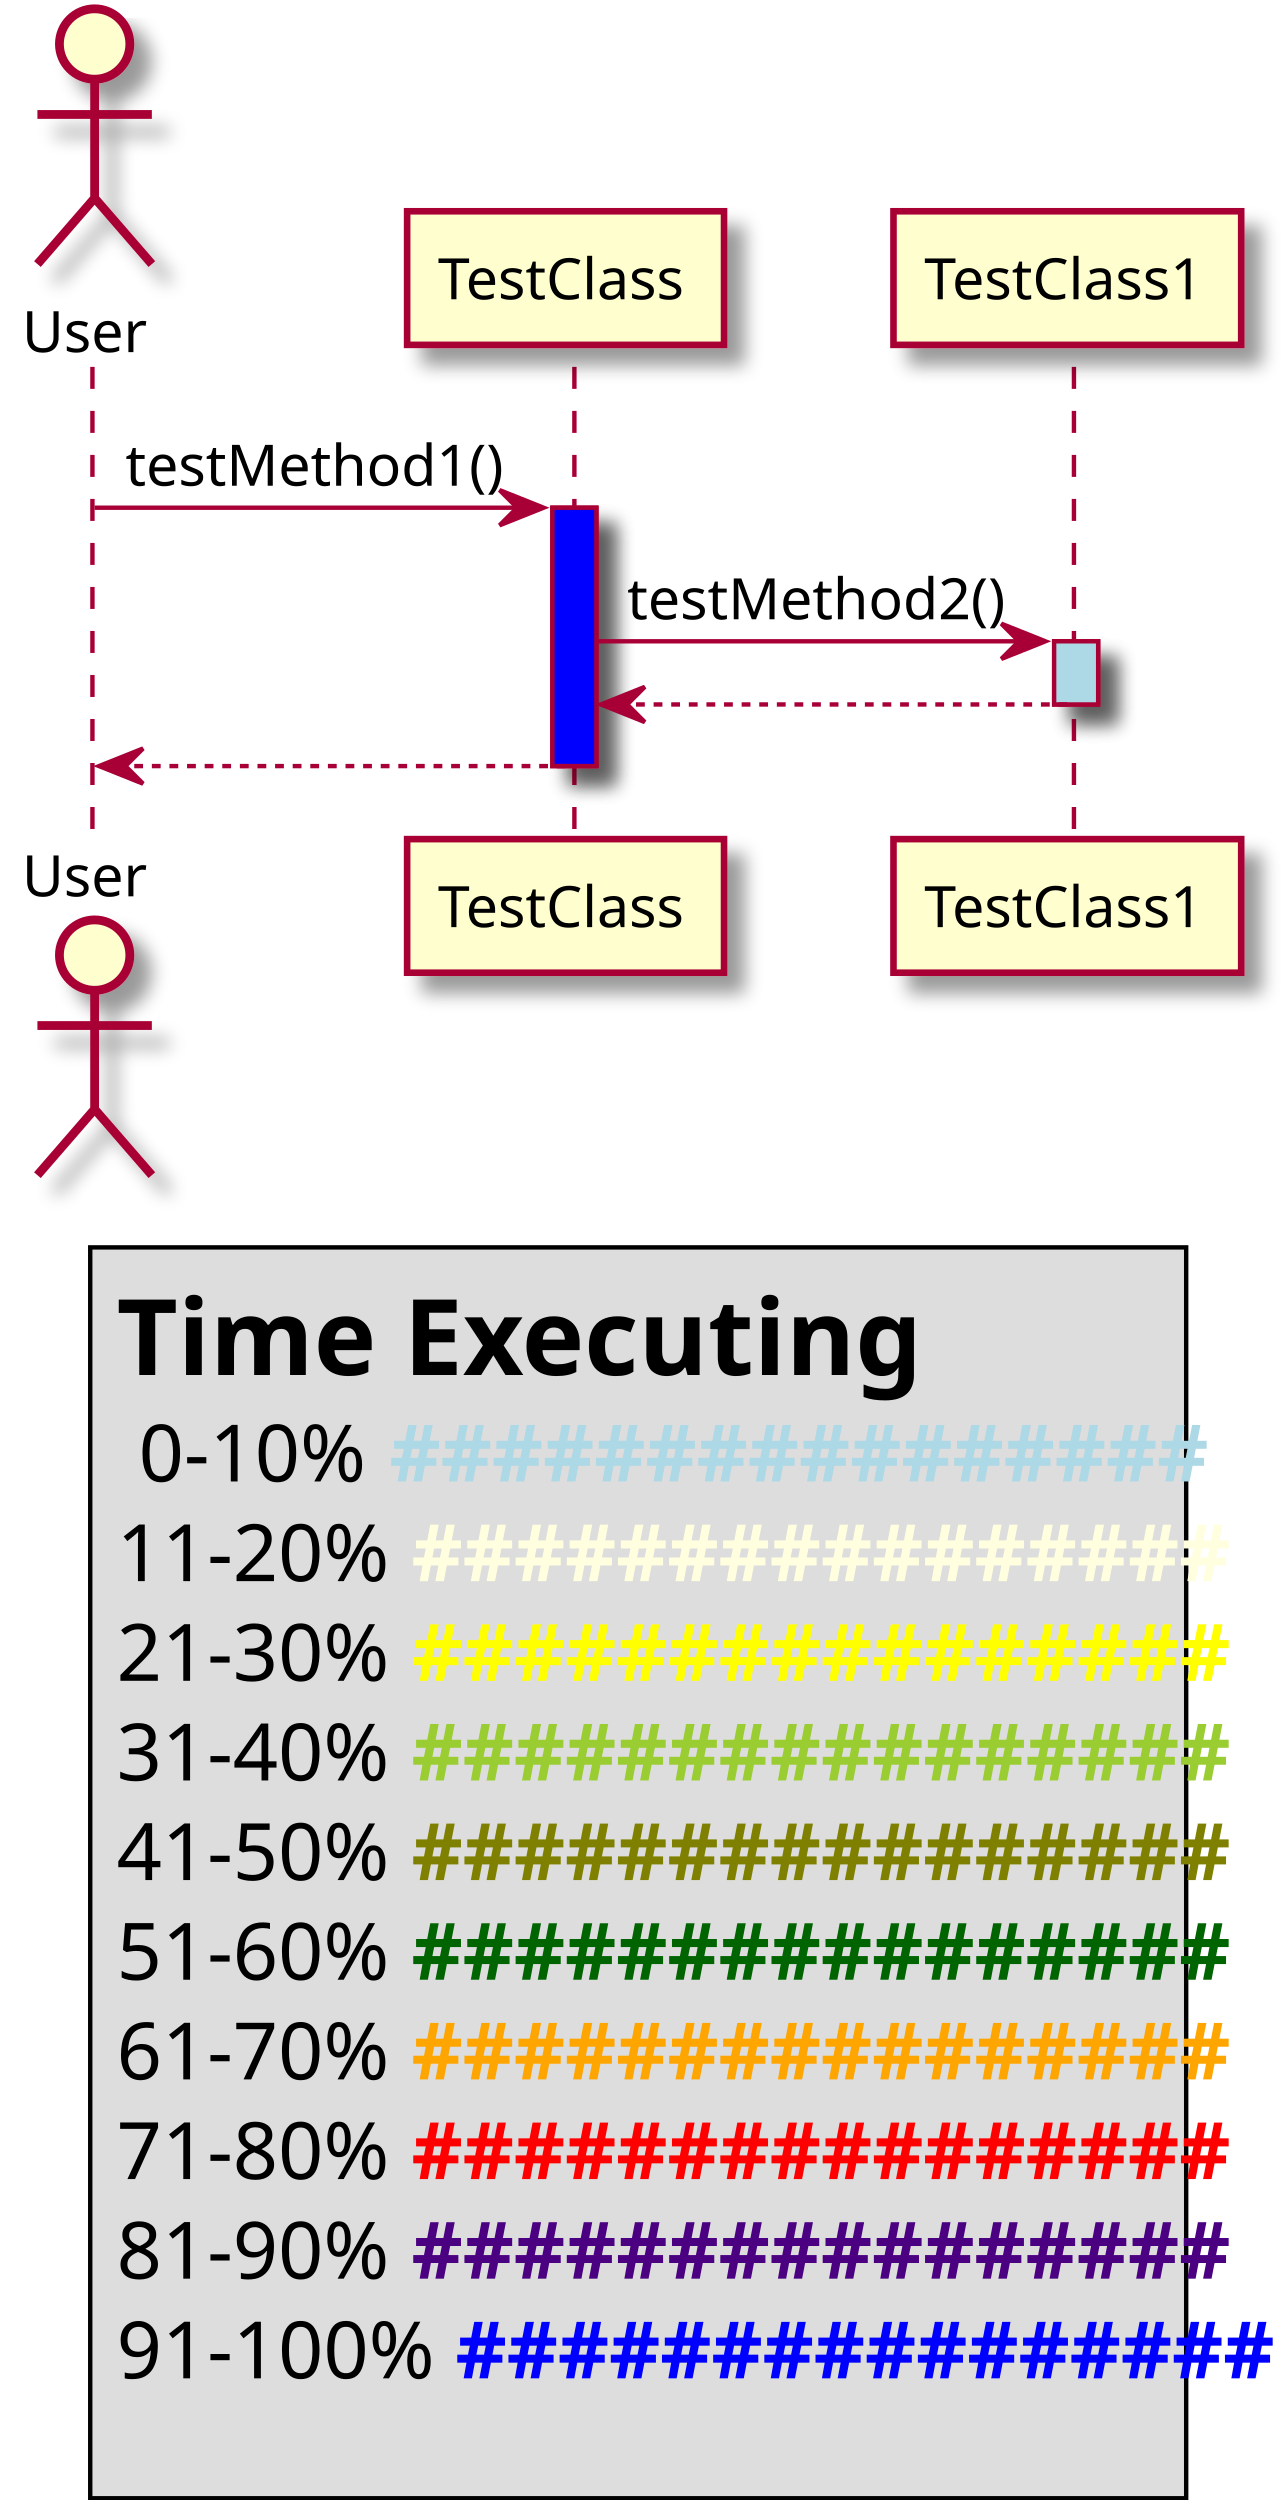
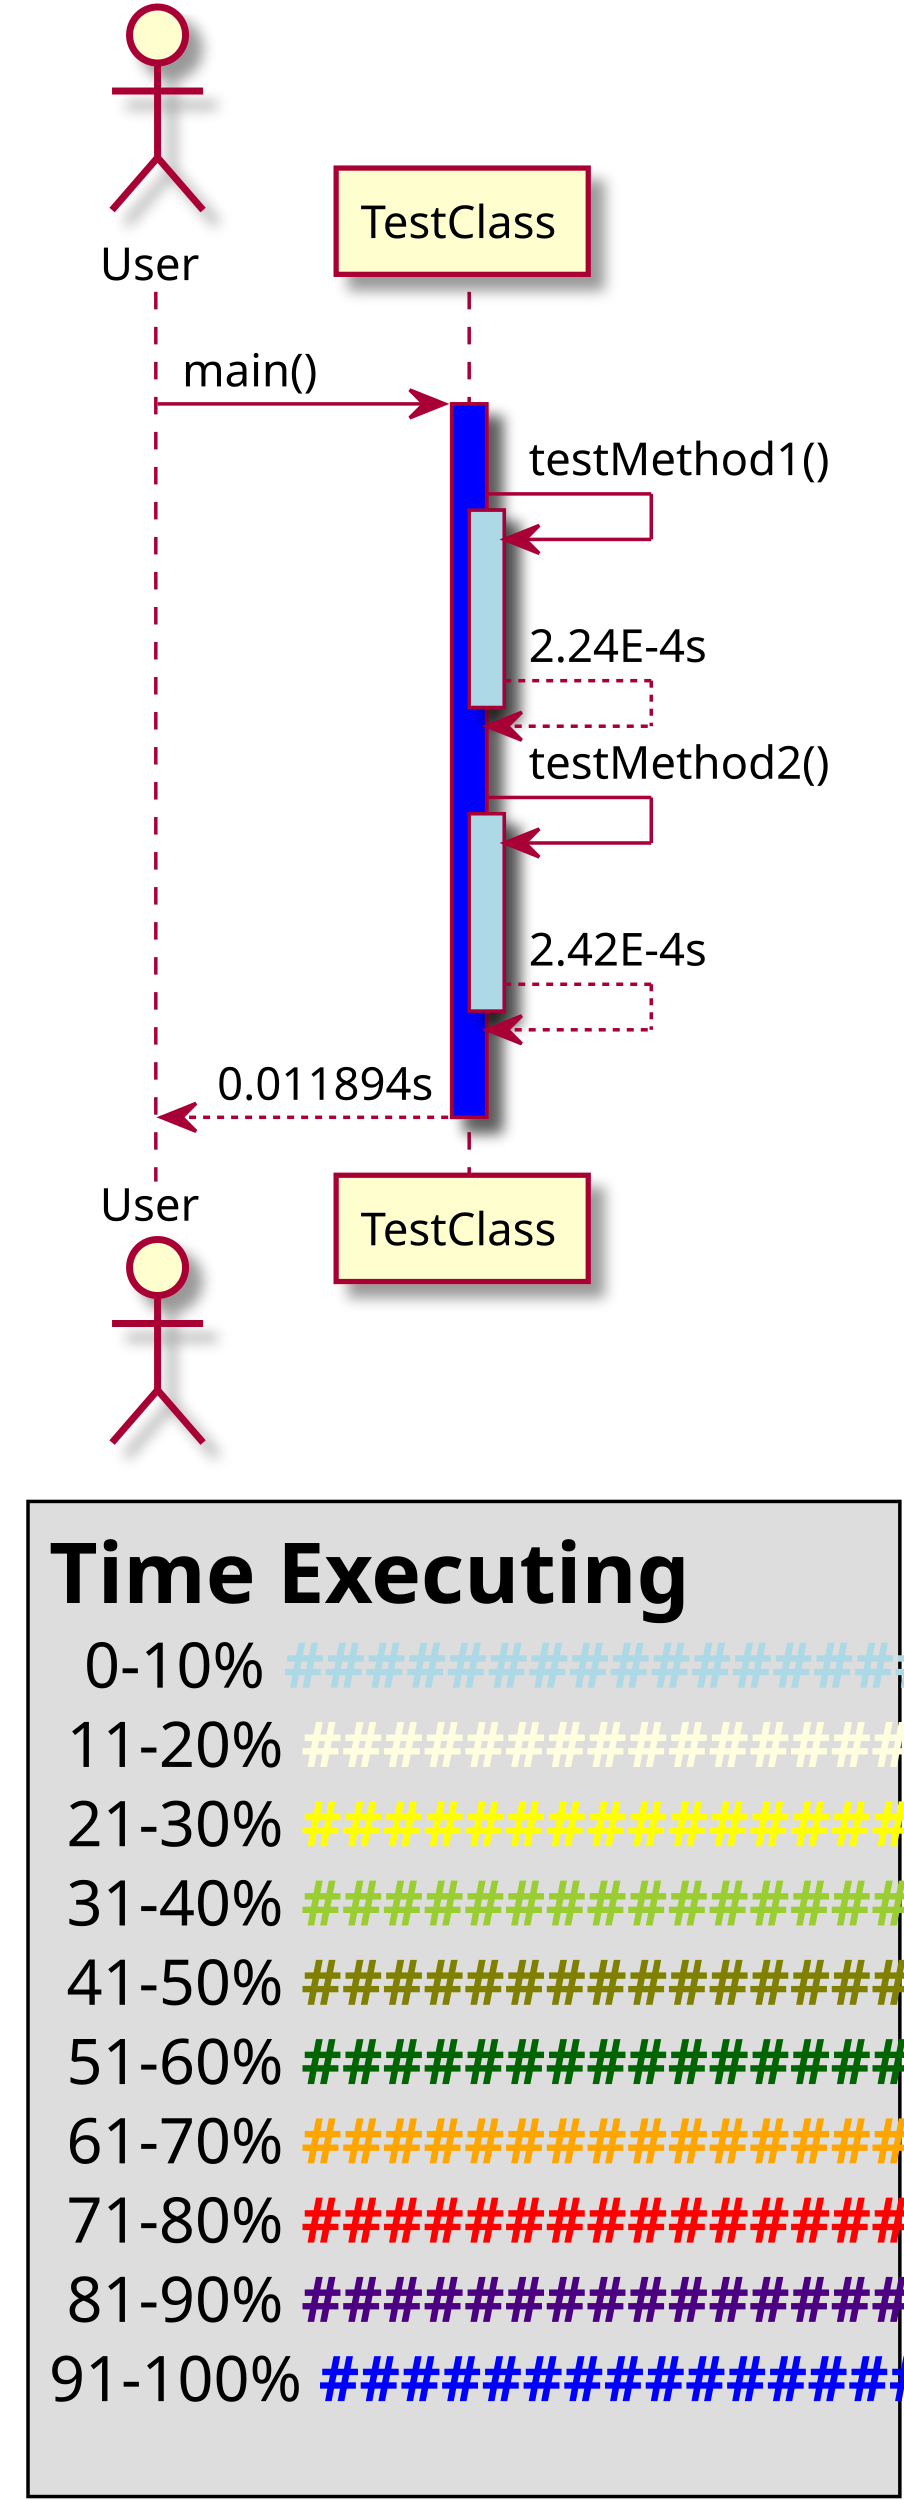
- <svg xmlns="http://www.w3.org/2000/svg" height="568pt" style="width:291px;height:568px;" version="1.1" viewBox="0 0 291 568" width="291pt">
+ <svg xmlns="http://www.w3.org/2000/svg" height="714pt" style="width:258px;height:714px;" version="1.1" viewBox="0 0 258 714" width="258pt">
  <defs>
    <filter height="300%" id="f1" width="300%" x="-1" y="-1">
      <feGaussianBlur result="blurOut" stdDeviation="2.0" />
      <feColorMatrix in="blurOut" result="blurOut2" type="matrix" values="0 0 0 0 0 0 0 0 0 0 0 0 0 0 0 0 0 0 .4 0" />
      <feOffset dx="4.0" dy="4.0" in="blurOut2" result="blurOut3" />
      <feBlend in="SourceGraphic" in2="blurOut3" mode="normal" />
    </filter>
  </defs>
  <g>
-     <rect fill="#0000FF" filter="url(#f1)" height="58.703" style="stroke: #A80036; stroke-width: 1.0;" width="10" x="125.5" y="115.352" />
-     <rect fill="#ADD8E6" filter="url(#f1)" height="14.352" style="stroke: #A80036; stroke-width: 1.0;" width="10" x="239.5" y="145.703" />
-     <line style="stroke: #A80036; stroke-width: 1.0; stroke-dasharray: 5.0,5.0;" x1="21" x2="21" y1="83.352" y2="192.055" />
-     <line style="stroke: #A80036; stroke-width: 1.0; stroke-dasharray: 5.0,5.0;" x1="130.5" x2="130.5" y1="83.352" y2="192.055" />
-     <line style="stroke: #A80036; stroke-width: 1.0; stroke-dasharray: 5.0,5.0;" x1="244" x2="244" y1="83.352" y2="192.055" />
-     <text fill="#000000" font-family="SansSerif" font-size="13" lengthAdjust="spacingAndGlyphs" textLength="27" x="5" y="80">User</text>
-     <ellipse cx="21.5" cy="10" fill="#FEFECE" filter="url(#f1)" rx="8" ry="8" style="stroke: #A80036; stroke-width: 2.0;" />
-     <path d="M21.5,18 L21.5,45 M8.5,26 L34.5,26 M21.5,45 L8.5,60 M21.5,45 L34.5,60 " fill="#FEFECE" filter="url(#f1)" style="stroke: #A80036; stroke-width: 2.0;" />
-     <text fill="#000000" font-family="SansSerif" font-size="13" lengthAdjust="spacingAndGlyphs" textLength="27" x="5" y="203.648">User</text>
-     <ellipse cx="21.5" cy="217" fill="#FEFECE" filter="url(#f1)" rx="8" ry="8" style="stroke: #A80036; stroke-width: 2.0;" />
-     <path d="M21.5,225 L21.5,252 M8.5,233 L34.5,233 M21.5,252 L8.5,267 M21.5,252 L34.5,267 " fill="#FEFECE" filter="url(#f1)" style="stroke: #A80036; stroke-width: 2.0;" />
-     <rect fill="#FEFECE" filter="url(#f1)" height="30.352" style="stroke: #A80036; stroke-width: 1.5;" width="72" x="92.5" y="48" />
-     <text fill="#000000" font-family="SansSerif" font-size="13" lengthAdjust="spacingAndGlyphs" textLength="58" x="99.5" y="68">TestClass</text>
-     <rect fill="#FEFECE" filter="url(#f1)" height="30.352" style="stroke: #A80036; stroke-width: 1.5;" width="72" x="92.5" y="190.648" />
-     <text fill="#000000" font-family="SansSerif" font-size="13" lengthAdjust="spacingAndGlyphs" textLength="58" x="99.5" y="210.648">TestClass</text>
-     <rect fill="#FEFECE" filter="url(#f1)" height="30.352" style="stroke: #A80036; stroke-width: 1.5;" width="79" x="203" y="48" />
-     <text fill="#000000" font-family="SansSerif" font-size="13" lengthAdjust="spacingAndGlyphs" textLength="65" x="210" y="68">TestClass1</text>
-     <rect fill="#FEFECE" filter="url(#f1)" height="30.352" style="stroke: #A80036; stroke-width: 1.5;" width="79" x="203" y="190.648" />
-     <text fill="#000000" font-family="SansSerif" font-size="13" lengthAdjust="spacingAndGlyphs" textLength="65" x="210" y="210.648">TestClass1</text>
-     <rect fill="#0000FF" filter="url(#f1)" height="58.703" style="stroke: #A80036; stroke-width: 1.0;" width="10" x="125.5" y="115.352" />
-     <rect fill="#ADD8E6" filter="url(#f1)" height="14.352" style="stroke: #A80036; stroke-width: 1.0;" width="10" x="239.5" y="145.703" />
-     <polygon fill="#A80036" points="113.5,111.352,123.5,115.352,113.5,119.352,117.5,115.352" style="stroke: #A80036; stroke-width: 1.0;" />
-     <line style="stroke: #A80036; stroke-width: 1.0;" x1="21.5" x2="119.5" y1="115.352" y2="115.352" />
-     <text fill="#000000" font-family="SansSerif" font-size="13" lengthAdjust="spacingAndGlyphs" textLength="80" x="28.5" y="110.352">testMethod1()</text>
-     <polygon fill="#A80036" points="227.5,141.703,237.5,145.703,227.5,149.703,231.5,145.703" style="stroke: #A80036; stroke-width: 1.0;" />
-     <line style="stroke: #A80036; stroke-width: 1.0;" x1="135.5" x2="233.5" y1="145.703" y2="145.703" />
-     <text fill="#000000" font-family="SansSerif" font-size="13" lengthAdjust="spacingAndGlyphs" textLength="80" x="142.5" y="140.703">testMethod2()</text>
-     <polygon fill="#A80036" points="146.5,156.055,136.5,160.055,146.5,164.055,142.5,160.055" style="stroke: #A80036; stroke-width: 1.0;" />
-     <line style="stroke: #A80036; stroke-width: 1.0; stroke-dasharray: 2.0,2.0;" x1="140.5" x2="243.5" y1="160.055" y2="160.055" />
-     <polygon fill="#A80036" points="32.5,170.055,22.5,174.055,32.5,178.055,28.5,174.055" style="stroke: #A80036; stroke-width: 1.0;" />
-     <line style="stroke: #A80036; stroke-width: 1.0; stroke-dasharray: 2.0,2.0;" x1="26.5" x2="129.5" y1="174.055" y2="174.055" />
-     <polygon fill="#DDDDDD" points="20.5,283.406,20.5,567.609,269.5,567.609,269.5,283.406,20.5,283.406" style="stroke: #000000; stroke-width: 1.0;" />
-     <text fill="#000000" font-family="SansSerif" font-size="24" font-weight="bold" lengthAdjust="spacingAndGlyphs" textLength="178" x="26.5" y="312.406">Time Executing</text>
-     <text fill="#000000" font-family="SansSerif" font-size="18" lengthAdjust="spacingAndGlyphs" textLength="52" x="31.5" y="336.594">0-10%</text>
-     <text fill="#ADD8E6" font-family="SansSerif" font-size="18" font-weight="bold" lengthAdjust="spacingAndGlyphs" textLength="160" x="88.5" y="336.594">################</text>
-     <text fill="#000000" font-family="SansSerif" font-size="18" lengthAdjust="spacingAndGlyphs" textLength="62" x="26.5" y="359.234">11-20%</text>
-     <text fill="#FFFFE0" font-family="SansSerif" font-size="18" font-weight="bold" lengthAdjust="spacingAndGlyphs" textLength="160" x="93.5" y="359.234">################</text>
-     <text fill="#000000" font-family="SansSerif" font-size="18" lengthAdjust="spacingAndGlyphs" textLength="62" x="26.5" y="381.875">21-30%</text>
-     <text fill="#FFFF00" font-family="SansSerif" font-size="18" font-weight="bold" lengthAdjust="spacingAndGlyphs" textLength="160" x="93.5" y="381.875">################</text>
-     <text fill="#000000" font-family="SansSerif" font-size="18" lengthAdjust="spacingAndGlyphs" textLength="62" x="26.5" y="404.516">31-40%</text>
-     <text fill="#9ACD32" font-family="SansSerif" font-size="18" font-weight="bold" lengthAdjust="spacingAndGlyphs" textLength="160" x="93.5" y="404.516">################</text>
-     <text fill="#000000" font-family="SansSerif" font-size="18" lengthAdjust="spacingAndGlyphs" textLength="62" x="26.5" y="427.156">41-50%</text>
-     <text fill="#808000" font-family="SansSerif" font-size="18" font-weight="bold" lengthAdjust="spacingAndGlyphs" textLength="160" x="93.5" y="427.156">################</text>
-     <text fill="#000000" font-family="SansSerif" font-size="18" lengthAdjust="spacingAndGlyphs" textLength="62" x="26.5" y="449.797">51-60%</text>
-     <text fill="#006400" font-family="SansSerif" font-size="18" font-weight="bold" lengthAdjust="spacingAndGlyphs" textLength="160" x="93.5" y="449.797">################</text>
-     <text fill="#000000" font-family="SansSerif" font-size="18" lengthAdjust="spacingAndGlyphs" textLength="62" x="26.5" y="472.438">61-70%</text>
-     <text fill="#FFA500" font-family="SansSerif" font-size="18" font-weight="bold" lengthAdjust="spacingAndGlyphs" textLength="160" x="93.5" y="472.438">################</text>
-     <text fill="#000000" font-family="SansSerif" font-size="18" lengthAdjust="spacingAndGlyphs" textLength="62" x="26.5" y="495.078">71-80%</text>
-     <text fill="#FF0000" font-family="SansSerif" font-size="18" font-weight="bold" lengthAdjust="spacingAndGlyphs" textLength="160" x="93.5" y="495.078">################</text>
-     <text fill="#000000" font-family="SansSerif" font-size="18" lengthAdjust="spacingAndGlyphs" textLength="62" x="26.5" y="517.719">81-90%</text>
-     <text fill="#4B0082" font-family="SansSerif" font-size="18" font-weight="bold" lengthAdjust="spacingAndGlyphs" textLength="160" x="93.5" y="517.719">################</text>
-     <text fill="#000000" font-family="SansSerif" font-size="18" lengthAdjust="spacingAndGlyphs" textLength="72" x="26.5" y="540.359">91-100%</text>
-     <text fill="#0000FF" font-family="SansSerif" font-size="18" font-weight="bold" lengthAdjust="spacingAndGlyphs" textLength="160" x="103.5" y="540.359">################</text>
-     <text fill="#000000" font-family="SansSerif" font-size="14" lengthAdjust="spacingAndGlyphs" textLength="0" x="30.5" y="559" />
+     <rect fill="#0000FF" filter="url(#f1)" height="203.758" style="stroke: #A80036; stroke-width: 1.0;" width="10" x="129" y="115.352" />
+     <rect fill="#ADD8E6" filter="url(#f1)" height="56.352" style="stroke: #A80036; stroke-width: 1.0;" width="10" x="134" y="145.703" />
+     <rect fill="#ADD8E6" filter="url(#f1)" height="56.352" style="stroke: #A80036; stroke-width: 1.0;" width="10" x="134" y="232.406" />
+     <line style="stroke: #A80036; stroke-width: 1.0; stroke-dasharray: 5.0,5.0;" x1="44.5" x2="44.5" y1="83.352" y2="337.461" />
+     <line style="stroke: #A80036; stroke-width: 1.0; stroke-dasharray: 5.0,5.0;" x1="134" x2="134" y1="83.352" y2="337.461" />
+     <text fill="#000000" font-family="SansSerif" font-size="13" lengthAdjust="spacingAndGlyphs" textLength="27" x="28.5" y="80">User</text>
+     <ellipse cx="45" cy="10" fill="#FEFECE" filter="url(#f1)" rx="8" ry="8" style="stroke: #A80036; stroke-width: 2.0;" />
+     <path d="M45,18 L45,45 M32,26 L58,26 M45,45 L32,60 M45,45 L58,60 " fill="#FEFECE" filter="url(#f1)" style="stroke: #A80036; stroke-width: 2.0;" />
+     <text fill="#000000" font-family="SansSerif" font-size="13" lengthAdjust="spacingAndGlyphs" textLength="27" x="28.5" y="348.648">User</text>
+     <ellipse cx="45" cy="362" fill="#FEFECE" filter="url(#f1)" rx="8" ry="8" style="stroke: #A80036; stroke-width: 2.0;" />
+     <path d="M45,370 L45,397 M32,378 L58,378 M45,397 L32,412 M45,397 L58,412 " fill="#FEFECE" filter="url(#f1)" style="stroke: #A80036; stroke-width: 2.0;" />
+     <rect fill="#FEFECE" filter="url(#f1)" height="30.352" style="stroke: #A80036; stroke-width: 1.5;" width="72" x="96" y="48" />
+     <text fill="#000000" font-family="SansSerif" font-size="13" lengthAdjust="spacingAndGlyphs" textLength="58" x="103" y="68">TestClass</text>
+     <rect fill="#FEFECE" filter="url(#f1)" height="30.352" style="stroke: #A80036; stroke-width: 1.5;" width="72" x="96" y="335.648" />
+     <text fill="#000000" font-family="SansSerif" font-size="13" lengthAdjust="spacingAndGlyphs" textLength="58" x="103" y="355.648">TestClass</text>
+     <rect fill="#0000FF" filter="url(#f1)" height="203.758" style="stroke: #A80036; stroke-width: 1.0;" width="10" x="129" y="115.352" />
+     <rect fill="#ADD8E6" filter="url(#f1)" height="56.352" style="stroke: #A80036; stroke-width: 1.0;" width="10" x="134" y="145.703" />
+     <rect fill="#ADD8E6" filter="url(#f1)" height="56.352" style="stroke: #A80036; stroke-width: 1.0;" width="10" x="134" y="232.406" />
+     <polygon fill="#A80036" points="117,111.352,127,115.352,117,119.352,121,115.352" style="stroke: #A80036; stroke-width: 1.0;" />
+     <line style="stroke: #A80036; stroke-width: 1.0;" x1="45" x2="123" y1="115.352" y2="115.352" />
+     <text fill="#000000" font-family="SansSerif" font-size="13" lengthAdjust="spacingAndGlyphs" textLength="36" x="52" y="110.352">main()</text>
+     <line style="stroke: #A80036; stroke-width: 1.0;" x1="139" x2="186" y1="141.055" y2="141.055" />
+     <line style="stroke: #A80036; stroke-width: 1.0;" x1="186" x2="186" y1="141.055" y2="154.055" />
+     <line style="stroke: #A80036; stroke-width: 1.0;" x1="144" x2="186" y1="154.055" y2="154.055" />
+     <polygon fill="#A80036" points="154,150.055,144,154.055,154,158.055,150,154.055" style="stroke: #A80036; stroke-width: 1.0;" />
+     <text fill="#000000" font-family="SansSerif" font-size="13" lengthAdjust="spacingAndGlyphs" textLength="80" x="151" y="135.703">testMethod1()</text>
+     <line style="stroke: #A80036; stroke-width: 1.0; stroke-dasharray: 2.0,2.0;" x1="144" x2="186" y1="194.406" y2="194.406" />
+     <line style="stroke: #A80036; stroke-width: 1.0; stroke-dasharray: 2.0,2.0;" x1="186" x2="186" y1="194.406" y2="207.406" />
+     <line style="stroke: #A80036; stroke-width: 1.0; stroke-dasharray: 2.0,2.0;" x1="139" x2="186" y1="207.406" y2="207.406" />
+     <polygon fill="#A80036" points="149,203.406,139,207.406,149,211.406,145,207.406" style="stroke: #A80036; stroke-width: 1.0;" />
+     <text fill="#000000" font-family="SansSerif" font-size="13" lengthAdjust="spacingAndGlyphs" textLength="52" x="151" y="189.055">2.24E-4s</text>
+     <line style="stroke: #A80036; stroke-width: 1.0;" x1="139" x2="186" y1="227.758" y2="227.758" />
+     <line style="stroke: #A80036; stroke-width: 1.0;" x1="186" x2="186" y1="227.758" y2="240.758" />
+     <line style="stroke: #A80036; stroke-width: 1.0;" x1="144" x2="186" y1="240.758" y2="240.758" />
+     <polygon fill="#A80036" points="154,236.758,144,240.758,154,244.758,150,240.758" style="stroke: #A80036; stroke-width: 1.0;" />
+     <text fill="#000000" font-family="SansSerif" font-size="13" lengthAdjust="spacingAndGlyphs" textLength="80" x="151" y="222.406">testMethod2()</text>
+     <line style="stroke: #A80036; stroke-width: 1.0; stroke-dasharray: 2.0,2.0;" x1="144" x2="186" y1="281.109" y2="281.109" />
+     <line style="stroke: #A80036; stroke-width: 1.0; stroke-dasharray: 2.0,2.0;" x1="186" x2="186" y1="281.109" y2="294.109" />
+     <line style="stroke: #A80036; stroke-width: 1.0; stroke-dasharray: 2.0,2.0;" x1="139" x2="186" y1="294.109" y2="294.109" />
+     <polygon fill="#A80036" points="149,290.109,139,294.109,149,298.109,145,294.109" style="stroke: #A80036; stroke-width: 1.0;" />
+     <text fill="#000000" font-family="SansSerif" font-size="13" lengthAdjust="spacingAndGlyphs" textLength="52" x="151" y="275.758">2.42E-4s</text>
+     <polygon fill="#A80036" points="56,315.109,46,319.109,56,323.109,52,319.109" style="stroke: #A80036; stroke-width: 1.0;" />
+     <line style="stroke: #A80036; stroke-width: 1.0; stroke-dasharray: 2.0,2.0;" x1="50" x2="133" y1="319.109" y2="319.109" />
+     <text fill="#000000" font-family="SansSerif" font-size="13" lengthAdjust="spacingAndGlyphs" textLength="60" x="62" y="314.109">0.011894s</text>
+     <polygon fill="#DDDDDD" points="8,428.812,8,713.016,257,713.016,257,428.812,8,428.812" style="stroke: #000000; stroke-width: 1.0;" />
+     <text fill="#000000" font-family="SansSerif" font-size="24" font-weight="bold" lengthAdjust="spacingAndGlyphs" textLength="178" x="14" y="457.812">Time Executing</text>
+     <text fill="#000000" font-family="SansSerif" font-size="18" lengthAdjust="spacingAndGlyphs" textLength="52" x="24" y="482">0-10%</text>
+     <text fill="#ADD8E6" font-family="SansSerif" font-size="18" font-weight="bold" lengthAdjust="spacingAndGlyphs" textLength="160" x="81" y="482">################</text>
+     <text fill="#000000" font-family="SansSerif" font-size="18" lengthAdjust="spacingAndGlyphs" textLength="62" x="19" y="504.641">11-20%</text>
+     <text fill="#FFFFE0" font-family="SansSerif" font-size="18" font-weight="bold" lengthAdjust="spacingAndGlyphs" textLength="160" x="86" y="504.641">################</text>
+     <text fill="#000000" font-family="SansSerif" font-size="18" lengthAdjust="spacingAndGlyphs" textLength="62" x="19" y="527.281">21-30%</text>
+     <text fill="#FFFF00" font-family="SansSerif" font-size="18" font-weight="bold" lengthAdjust="spacingAndGlyphs" textLength="160" x="86" y="527.281">################</text>
+     <text fill="#000000" font-family="SansSerif" font-size="18" lengthAdjust="spacingAndGlyphs" textLength="62" x="19" y="549.922">31-40%</text>
+     <text fill="#9ACD32" font-family="SansSerif" font-size="18" font-weight="bold" lengthAdjust="spacingAndGlyphs" textLength="160" x="86" y="549.922">################</text>
+     <text fill="#000000" font-family="SansSerif" font-size="18" lengthAdjust="spacingAndGlyphs" textLength="62" x="19" y="572.562">41-50%</text>
+     <text fill="#808000" font-family="SansSerif" font-size="18" font-weight="bold" lengthAdjust="spacingAndGlyphs" textLength="160" x="86" y="572.562">################</text>
+     <text fill="#000000" font-family="SansSerif" font-size="18" lengthAdjust="spacingAndGlyphs" textLength="62" x="19" y="595.203">51-60%</text>
+     <text fill="#006400" font-family="SansSerif" font-size="18" font-weight="bold" lengthAdjust="spacingAndGlyphs" textLength="160" x="86" y="595.203">################</text>
+     <text fill="#000000" font-family="SansSerif" font-size="18" lengthAdjust="spacingAndGlyphs" textLength="62" x="19" y="617.844">61-70%</text>
+     <text fill="#FFA500" font-family="SansSerif" font-size="18" font-weight="bold" lengthAdjust="spacingAndGlyphs" textLength="160" x="86" y="617.844">################</text>
+     <text fill="#000000" font-family="SansSerif" font-size="18" lengthAdjust="spacingAndGlyphs" textLength="62" x="19" y="640.484">71-80%</text>
+     <text fill="#FF0000" font-family="SansSerif" font-size="18" font-weight="bold" lengthAdjust="spacingAndGlyphs" textLength="160" x="86" y="640.484">################</text>
+     <text fill="#000000" font-family="SansSerif" font-size="18" lengthAdjust="spacingAndGlyphs" textLength="62" x="19" y="663.125">81-90%</text>
+     <text fill="#4B0082" font-family="SansSerif" font-size="18" font-weight="bold" lengthAdjust="spacingAndGlyphs" textLength="160" x="86" y="663.125">################</text>
+     <text fill="#000000" font-family="SansSerif" font-size="18" lengthAdjust="spacingAndGlyphs" textLength="72" x="14" y="685.766">91-100%</text>
+     <text fill="#0000FF" font-family="SansSerif" font-size="18" font-weight="bold" lengthAdjust="spacingAndGlyphs" textLength="160" x="91" y="685.766">################</text>
+     <text fill="#000000" font-family="SansSerif" font-size="14" lengthAdjust="spacingAndGlyphs" textLength="0" x="18" y="704.406" />
  </g>
</svg>
